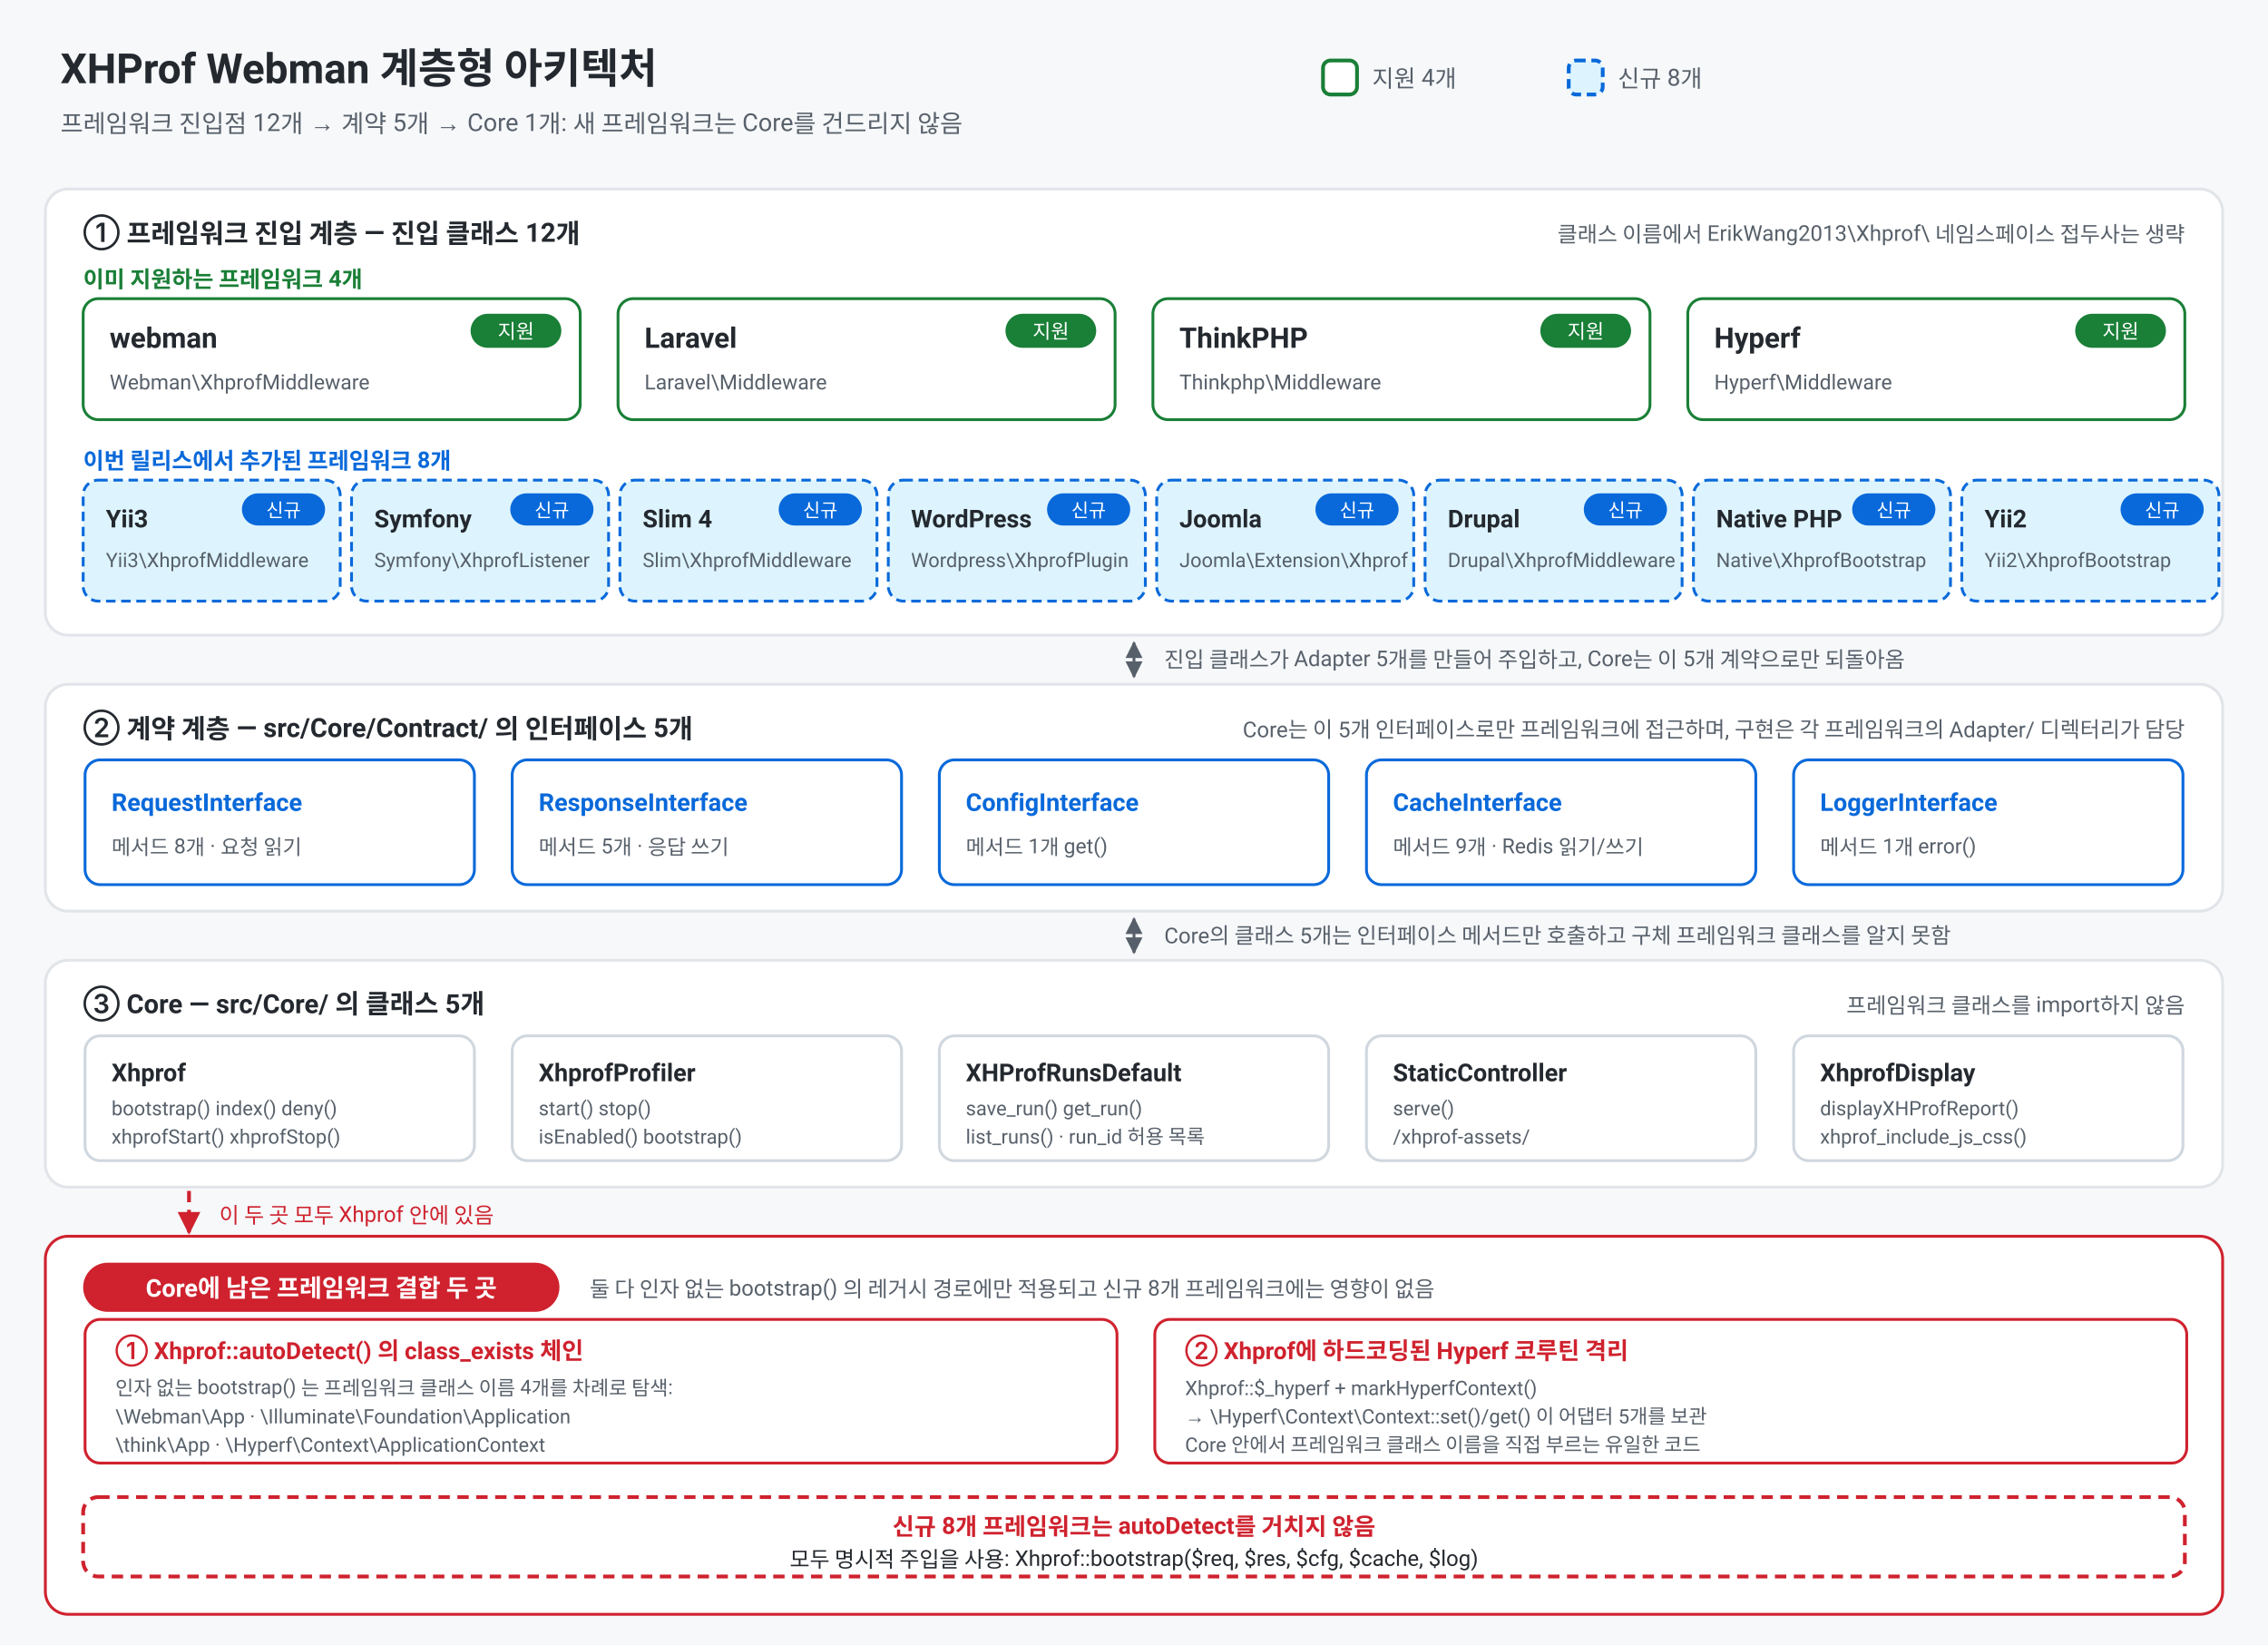
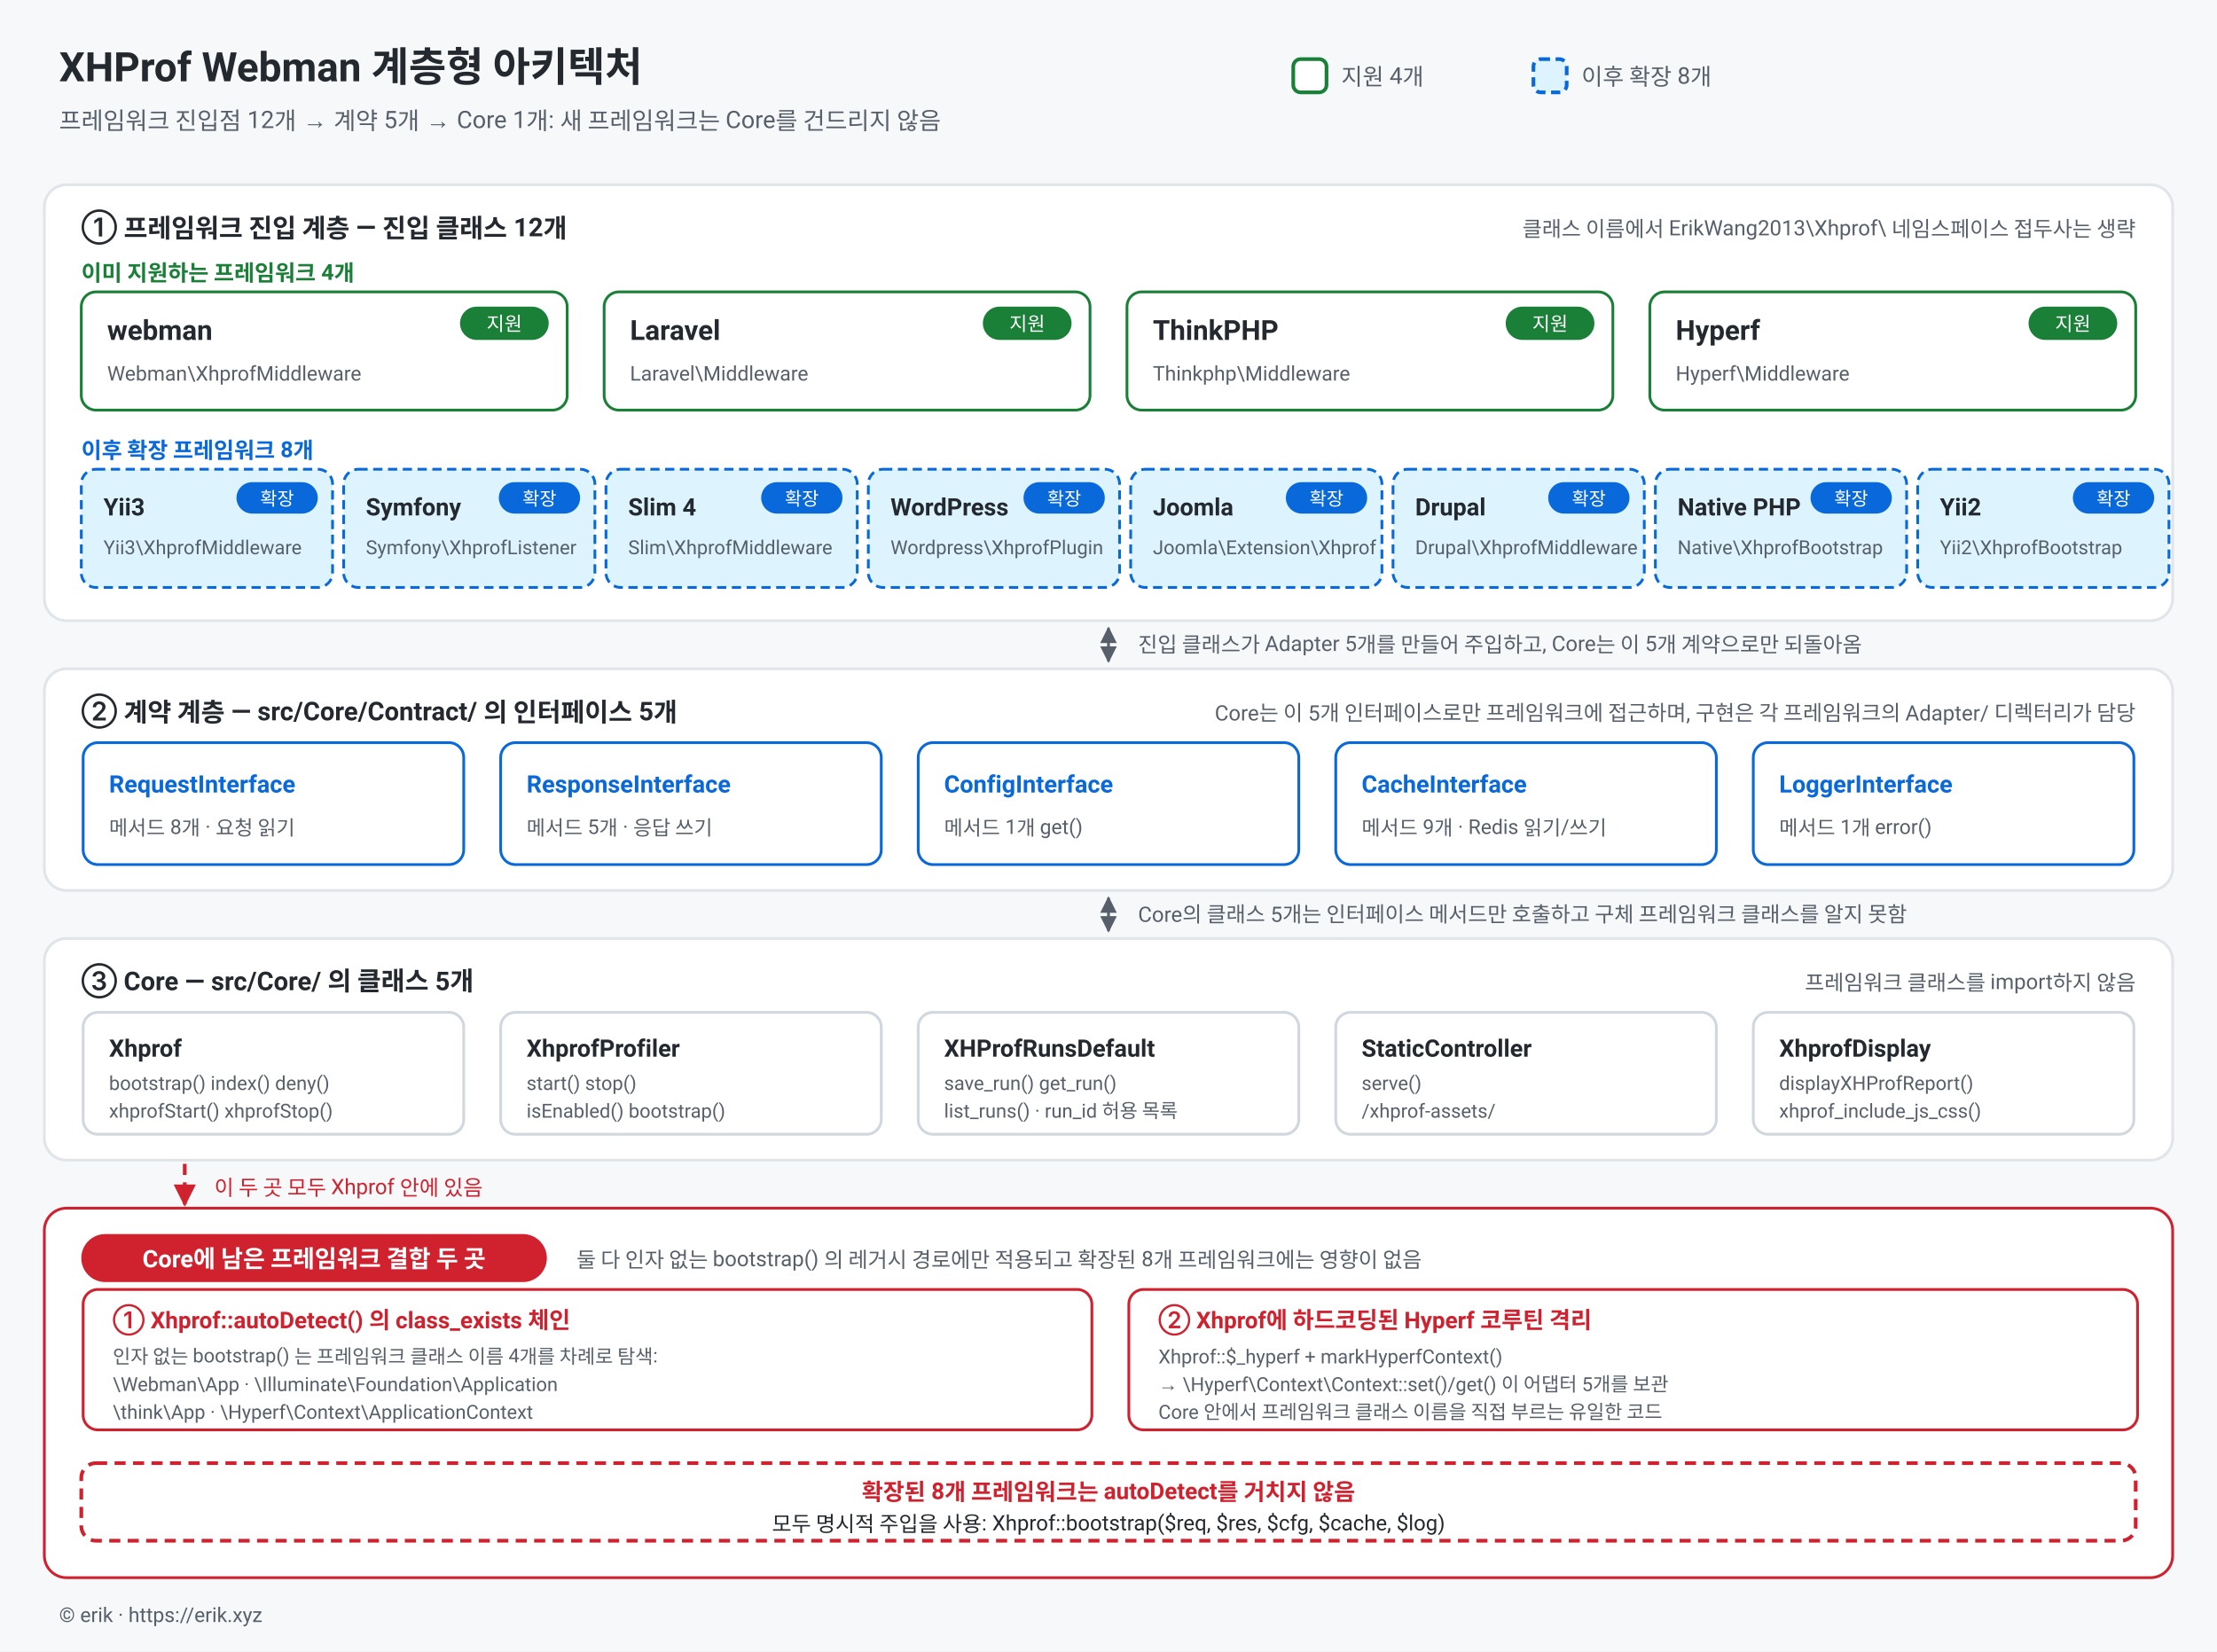
- <svg xmlns="http://www.w3.org/2000/svg" viewBox="0 0 1200 870" width="1200" height="870" role="img" font-family="-apple-system, BlinkMacSystemFont, &quot;Segoe UI&quot;, Roboto, &quot;Helvetica Neue&quot;, Arial, &quot;Noto Sans SC&quot;, &quot;PingFang SC&quot;, &quot;Microsoft YaHei&quot;, sans-serif">
+ <svg xmlns="http://www.w3.org/2000/svg" viewBox="0 0 1200 894" width="1200" height="894" role="img" font-family="-apple-system, BlinkMacSystemFont, &quot;Segoe UI&quot;, Roboto, &quot;Helvetica Neue&quot;, Arial, &quot;Noto Sans SC&quot;, &quot;PingFang SC&quot;, &quot;Microsoft YaHei&quot;, sans-serif">
  <defs>
    <marker id="arrow" viewBox="0 0 10 10" refX="9" refY="5" markerWidth="6" markerHeight="6" orient="auto-start-reverse">
      <path d="M0,0 L10,5 L0,10 z" fill="#57606a" />
    </marker>
    <marker id="arrow-red" viewBox="0 0 10 10" refX="9" refY="5" markerWidth="6" markerHeight="6" orient="auto-start-reverse">
      <path d="M0,0 L10,5 L0,10 z" fill="#cf222e" />
    </marker>
  </defs>
-   <rect x="0" y="0" width="1200" height="870" fill="#f6f8fa" />
+   <rect x="0" y="0" width="1200" height="894" fill="#f6f8fa" />
  <text x="32" y="44" font-size="22" font-weight="700" fill="#24292f">XHProf Webman 계층형 아키텍처</text>
  <text x="32" y="70" font-size="13" fill="#57606a">프레임워크 진입점 12개 → 계약 5개 → Core 1개: 새 프레임워크는 Core를 건드리지 않음</text>
  <rect x="700" y="32" width="18" height="18" rx="4" fill="#ffffff" stroke="#1a7f37" stroke-width="2" />
  <text x="726" y="46" font-size="12.5" fill="#57606a">지원 4개</text>
  <rect x="830" y="32" width="18" height="18" rx="4" fill="#ddf4ff" stroke="#0969da" stroke-width="2" stroke-dasharray="5 3" />
-   <text x="856" y="46" font-size="12.5" fill="#57606a">신규 8개</text>
+   <text x="856" y="46" font-size="12.5" fill="#57606a">이후 확장 8개</text>
  <rect x="24" y="100" width="1152" height="236" rx="12" fill="#ffffff" stroke="#e1e4e8" stroke-width="1.5" />
  <text x="44" y="128" font-size="14" font-weight="600" fill="#24292f">① 프레임워크 진입 계층 — 진입 클래스 12개</text>
  <text x="1156" y="128" font-size="11.5" fill="#57606a" text-anchor="end">클래스 이름에서 ErikWang2013\Xhprof\ 네임스페이스 접두사는 생략</text>
  <text x="44" y="152" font-size="12" font-weight="600" fill="#1a7f37">이미 지원하는 프레임워크 4개</text>
  <rect x="44" y="158" width="263" height="64" rx="8" fill="#ffffff" stroke="#1a7f37" stroke-width="1.5" />
  <text x="58" y="184" font-size="15" font-weight="600" fill="#24292f">webman</text>
  <text x="58" y="206" font-size="11" fill="#57606a">Webman\XhprofMiddleware</text>
  <rect x="249" y="166" width="48" height="18" rx="9" fill="#1a7f37" />
  <text x="273" y="179" font-size="10.5" fill="#ffffff" text-anchor="middle">지원</text>
  <rect x="327" y="158" width="263" height="64" rx="8" fill="#ffffff" stroke="#1a7f37" stroke-width="1.5" />
  <text x="341" y="184" font-size="15" font-weight="600" fill="#24292f">Laravel</text>
  <text x="341" y="206" font-size="11" fill="#57606a">Laravel\Middleware</text>
  <rect x="532" y="166" width="48" height="18" rx="9" fill="#1a7f37" />
  <text x="556" y="179" font-size="10.5" fill="#ffffff" text-anchor="middle">지원</text>
  <rect x="610" y="158" width="263" height="64" rx="8" fill="#ffffff" stroke="#1a7f37" stroke-width="1.5" />
  <text x="624" y="184" font-size="15" font-weight="600" fill="#24292f">ThinkPHP</text>
  <text x="624" y="206" font-size="11" fill="#57606a">Thinkphp\Middleware</text>
  <rect x="815" y="166" width="48" height="18" rx="9" fill="#1a7f37" />
  <text x="839" y="179" font-size="10.5" fill="#ffffff" text-anchor="middle">지원</text>
  <rect x="893" y="158" width="263" height="64" rx="8" fill="#ffffff" stroke="#1a7f37" stroke-width="1.5" />
  <text x="907" y="184" font-size="15" font-weight="600" fill="#24292f">Hyperf</text>
  <text x="907" y="206" font-size="11" fill="#57606a">Hyperf\Middleware</text>
  <rect x="1098" y="166" width="48" height="18" rx="9" fill="#1a7f37" />
  <text x="1122" y="179" font-size="10.5" fill="#ffffff" text-anchor="middle">지원</text>
-   <text x="44" y="248" font-size="12" font-weight="600" fill="#0969da">이번 릴리스에서 추가된 프레임워크 8개</text>
+   <text x="44" y="248" font-size="12" font-weight="600" fill="#0969da">이후 확장 프레임워크 8개</text>
  <rect x="44" y="254" width="136" height="64" rx="8" fill="#ddf4ff" stroke="#0969da" stroke-width="1.5" stroke-dasharray="5 3" />
  <text x="56" y="279" font-size="13" font-weight="600" fill="#24292f">Yii3</text>
  <text x="56" y="300" font-size="10.5" fill="#57606a">Yii3\XhprofMiddleware</text>
  <rect x="128" y="261" width="44" height="17" rx="8.5" fill="#0969da" />
-   <text x="150" y="273.5" font-size="10" fill="#ffffff" text-anchor="middle">신규</text>
+   <text x="150" y="273.5" font-size="10" fill="#ffffff" text-anchor="middle">확장</text>
  <rect x="186" y="254" width="136" height="64" rx="8" fill="#ddf4ff" stroke="#0969da" stroke-width="1.5" stroke-dasharray="5 3" />
  <text x="198" y="279" font-size="13" font-weight="600" fill="#24292f">Symfony</text>
  <text x="198" y="300" font-size="10.5" fill="#57606a">Symfony\XhprofListener</text>
  <rect x="270" y="261" width="44" height="17" rx="8.5" fill="#0969da" />
-   <text x="292" y="273.5" font-size="10" fill="#ffffff" text-anchor="middle">신규</text>
+   <text x="292" y="273.5" font-size="10" fill="#ffffff" text-anchor="middle">확장</text>
  <rect x="328" y="254" width="136" height="64" rx="8" fill="#ddf4ff" stroke="#0969da" stroke-width="1.5" stroke-dasharray="5 3" />
  <text x="340" y="279" font-size="13" font-weight="600" fill="#24292f">Slim 4</text>
  <text x="340" y="300" font-size="10.5" fill="#57606a">Slim\XhprofMiddleware</text>
  <rect x="412" y="261" width="44" height="17" rx="8.5" fill="#0969da" />
-   <text x="434" y="273.5" font-size="10" fill="#ffffff" text-anchor="middle">신규</text>
+   <text x="434" y="273.5" font-size="10" fill="#ffffff" text-anchor="middle">확장</text>
  <rect x="470" y="254" width="136" height="64" rx="8" fill="#ddf4ff" stroke="#0969da" stroke-width="1.5" stroke-dasharray="5 3" />
  <text x="482" y="279" font-size="13" font-weight="600" fill="#24292f">WordPress</text>
  <text x="482" y="300" font-size="10.5" fill="#57606a">Wordpress\XhprofPlugin</text>
  <rect x="554" y="261" width="44" height="17" rx="8.5" fill="#0969da" />
-   <text x="576" y="273.5" font-size="10" fill="#ffffff" text-anchor="middle">신규</text>
+   <text x="576" y="273.5" font-size="10" fill="#ffffff" text-anchor="middle">확장</text>
  <rect x="612" y="254" width="136" height="64" rx="8" fill="#ddf4ff" stroke="#0969da" stroke-width="1.5" stroke-dasharray="5 3" />
  <text x="624" y="279" font-size="13" font-weight="600" fill="#24292f">Joomla</text>
  <text x="624" y="300" font-size="10.5" fill="#57606a">Joomla\Extension\Xhprof</text>
  <rect x="696" y="261" width="44" height="17" rx="8.5" fill="#0969da" />
-   <text x="718" y="273.5" font-size="10" fill="#ffffff" text-anchor="middle">신규</text>
+   <text x="718" y="273.5" font-size="10" fill="#ffffff" text-anchor="middle">확장</text>
  <rect x="754" y="254" width="136" height="64" rx="8" fill="#ddf4ff" stroke="#0969da" stroke-width="1.5" stroke-dasharray="5 3" />
  <text x="766" y="279" font-size="13" font-weight="600" fill="#24292f">Drupal</text>
  <text x="766" y="300" font-size="10.5" fill="#57606a">Drupal\XhprofMiddleware</text>
  <rect x="838" y="261" width="44" height="17" rx="8.5" fill="#0969da" />
-   <text x="860" y="273.5" font-size="10" fill="#ffffff" text-anchor="middle">신규</text>
+   <text x="860" y="273.5" font-size="10" fill="#ffffff" text-anchor="middle">확장</text>
  <line x1="600" y1="340" x2="600" y2="358" stroke="#57606a" stroke-width="1.5" marker-start="url(#arrow)" marker-end="url(#arrow)" />
  <text x="616" y="353" font-size="11.5" fill="#57606a">진입 클래스가 Adapter 5개를 만들어 주입하고, Core는 이 5개 계약으로만 되돌아옴</text>
  <rect x="24" y="362" width="1152" height="120" rx="12" fill="#ffffff" stroke="#e1e4e8" stroke-width="1.5" />
  <text x="44" y="390" font-size="14" font-weight="600" fill="#24292f">② 계약 계층 — src/Core/Contract/ 의 인터페이스 5개</text>
  <text x="1156" y="390" font-size="11.5" fill="#57606a" text-anchor="end">Core는 이 5개 인터페이스로만 프레임워크에 접근하며, 구현은 각 프레임워크의 Adapter/ 디렉터리가 담당</text>
  <rect x="45" y="402" width="206" height="66" rx="8" fill="#ffffff" stroke="#0969da" stroke-width="1.5" />
  <text x="59" y="429" font-size="13" font-weight="600" fill="#0969da">RequestInterface</text>
  <text x="59" y="452" font-size="11" fill="#57606a">메서드 8개 · 요청 읽기</text>
  <rect x="271" y="402" width="206" height="66" rx="8" fill="#ffffff" stroke="#0969da" stroke-width="1.5" />
  <text x="285" y="429" font-size="13" font-weight="600" fill="#0969da">ResponseInterface</text>
  <text x="285" y="452" font-size="11" fill="#57606a">메서드 5개 · 응답 쓰기</text>
  <rect x="497" y="402" width="206" height="66" rx="8" fill="#ffffff" stroke="#0969da" stroke-width="1.5" />
  <text x="511" y="429" font-size="13" font-weight="600" fill="#0969da">ConfigInterface</text>
  <text x="511" y="452" font-size="11" fill="#57606a">메서드 1개 get()</text>
  <rect x="723" y="402" width="206" height="66" rx="8" fill="#ffffff" stroke="#0969da" stroke-width="1.5" />
  <text x="737" y="429" font-size="13" font-weight="600" fill="#0969da">CacheInterface</text>
  <text x="737" y="452" font-size="11" fill="#57606a">메서드 9개 · Redis 읽기/쓰기</text>
  <rect x="949" y="402" width="206" height="66" rx="8" fill="#ffffff" stroke="#0969da" stroke-width="1.5" />
  <text x="963" y="429" font-size="13" font-weight="600" fill="#0969da">LoggerInterface</text>
  <text x="963" y="452" font-size="11" fill="#57606a">메서드 1개 error()</text>
  <line x1="600" y1="486" x2="600" y2="504" stroke="#57606a" stroke-width="1.5" marker-start="url(#arrow)" marker-end="url(#arrow)" />
  <text x="616" y="499" font-size="11.5" fill="#57606a">Core의 클래스 5개는 인터페이스 메서드만 호출하고 구체 프레임워크 클래스를 알지 못함</text>
  <rect x="24" y="508" width="1152" height="120" rx="12" fill="#ffffff" stroke="#e1e4e8" stroke-width="1.5" />
  <text x="44" y="536" font-size="14" font-weight="600" fill="#24292f">③ Core — src/Core/ 의 클래스 5개</text>
  <text x="1156" y="536" font-size="11.5" fill="#57606a" text-anchor="end">프레임워크 클래스를 import하지 않음</text>
  <rect x="45" y="548" width="206" height="66" rx="8" fill="#ffffff" stroke="#d0d7de" stroke-width="1.5" />
  <text x="59" y="572" font-size="13" font-weight="600" fill="#24292f">Xhprof</text>
  <text x="59" y="590" font-size="10.5" fill="#57606a">bootstrap() index() deny()</text>
  <text x="59" y="605" font-size="10.5" fill="#57606a">xhprofStart() xhprofStop()</text>
  <rect x="271" y="548" width="206" height="66" rx="8" fill="#ffffff" stroke="#d0d7de" stroke-width="1.5" />
  <text x="285" y="572" font-size="13" font-weight="600" fill="#24292f">XhprofProfiler</text>
  <text x="285" y="590" font-size="10.5" fill="#57606a">start() stop()</text>
  <text x="285" y="605" font-size="10.5" fill="#57606a">isEnabled() bootstrap()</text>
  <rect x="497" y="548" width="206" height="66" rx="8" fill="#ffffff" stroke="#d0d7de" stroke-width="1.5" />
  <text x="511" y="572" font-size="13" font-weight="600" fill="#24292f">XHProfRunsDefault</text>
  <text x="511" y="590" font-size="10.5" fill="#57606a">save_run() get_run()</text>
  <text x="511" y="605" font-size="10.5" fill="#57606a">list_runs() · run_id 허용 목록</text>
  <rect x="723" y="548" width="206" height="66" rx="8" fill="#ffffff" stroke="#d0d7de" stroke-width="1.5" />
  <text x="737" y="572" font-size="13" font-weight="600" fill="#24292f">StaticController</text>
  <text x="737" y="590" font-size="10.5" fill="#57606a">serve()</text>
  <text x="737" y="605" font-size="10.5" fill="#57606a">/xhprof-assets/</text>
  <rect x="949" y="548" width="206" height="66" rx="8" fill="#ffffff" stroke="#d0d7de" stroke-width="1.5" />
  <text x="963" y="572" font-size="13" font-weight="600" fill="#24292f">XhprofDisplay</text>
  <text x="963" y="590" font-size="10.5" fill="#57606a">displayXHProfReport()</text>
  <text x="963" y="605" font-size="10.5" fill="#57606a">xhprof_include_js_css()</text>
  <line x1="100" y1="630" x2="100" y2="652" stroke="#cf222e" stroke-width="2" stroke-dasharray="6 4" marker-end="url(#arrow-red)" />
  <text x="116" y="647" font-size="11.5" fill="#cf222e">이 두 곳 모두 Xhprof 안에 있음</text>
  <rect x="24" y="654" width="1152" height="200" rx="12" fill="#ffffff" stroke="#cf222e" stroke-width="1.5" />
  <rect x="44" y="668" width="252" height="26" rx="13" fill="#cf222e" />
  <text x="170" y="686" font-size="13" font-weight="600" fill="#ffffff" text-anchor="middle">Core에 남은 프레임워크 결합 두 곳</text>
-   <text x="312" y="686" font-size="11.5" fill="#57606a">둘 다 인자 없는 bootstrap() 의 레거시 경로에만 적용되고 신규 8개 프레임워크에는 영향이 없음</text>
+   <text x="312" y="686" font-size="11.5" fill="#57606a">둘 다 인자 없는 bootstrap() 의 레거시 경로에만 적용되고 확장된 8개 프레임워크에는 영향이 없음</text>
  <rect x="45" y="698" width="546" height="76" rx="8" fill="#ffffff" stroke="#cf222e" stroke-width="1.5" />
  <text x="61" y="719" font-size="12.5" font-weight="600" fill="#cf222e">① Xhprof::autoDetect() 의 class_exists 체인</text>
  <text x="61" y="738" font-size="10.5" fill="#57606a">인자 없는 bootstrap() 는 프레임워크 클래스 이름 4개를 차례로 탐색:</text>
  <text x="61" y="753" font-size="10.5" fill="#57606a">\Webman\App · \Illuminate\Foundation\Application</text>
  <text x="61" y="768" font-size="10.5" fill="#57606a">\think\App · \Hyperf\Context\ApplicationContext</text>
  <rect x="611" y="698" width="546" height="76" rx="8" fill="#ffffff" stroke="#cf222e" stroke-width="1.5" />
  <text x="627" y="719" font-size="12.5" font-weight="600" fill="#cf222e">② Xhprof에 하드코딩된 Hyperf 코루틴 격리</text>
  <text x="627" y="738" font-size="10.5" fill="#57606a">Xhprof::$_hyperf + markHyperfContext()</text>
  <text x="627" y="753" font-size="10.5" fill="#57606a">→ \Hyperf\Context\Context::set()/get() 이 어댑터 5개를 보관</text>
  <text x="627" y="768" font-size="10.5" fill="#57606a">Core 안에서 프레임워크 클래스 이름을 직접 부르는 유일한 코드</text>
  <rect x="44" y="792" width="1112" height="42" rx="8" fill="#ffffff" stroke="#cf222e" stroke-width="2" stroke-dasharray="6 4" />
-   <text x="600" y="812" font-size="12.5" font-weight="600" fill="#cf222e" text-anchor="middle">신규 8개 프레임워크는 autoDetect를 거치지 않음</text>
+   <text x="600" y="812" font-size="12.5" font-weight="600" fill="#cf222e" text-anchor="middle">확장된 8개 프레임워크는 autoDetect를 거치지 않음</text>
  <text x="600" y="829" font-size="11.5" fill="#24292f" text-anchor="middle">모두 명시적 주입을 사용: Xhprof::bootstrap($req, $res, $cfg, $cache, $log)</text>
  <rect x="896" y="254" width="136" height="64" rx="8" fill="#ddf4ff" stroke="#0969da" stroke-width="1.5" stroke-dasharray="5 3" />
  <text x="908" y="279" font-size="13" font-weight="600" fill="#24292f">Native PHP</text>
  <text x="908" y="300" font-size="10.5" fill="#57606a">Native\XhprofBootstrap</text>
  <rect x="980" y="261" width="44" height="17" rx="8.5" fill="#0969da" />
-   <text x="1002" y="273.5" font-size="10" fill="#ffffff" text-anchor="middle">신규</text>
+   <text x="1002" y="273.5" font-size="10" fill="#ffffff" text-anchor="middle">확장</text>
  <rect x="1038" y="254" width="136" height="64" rx="8" fill="#ddf4ff" stroke="#0969da" stroke-width="1.5" stroke-dasharray="5 3" />
  <text x="1050" y="279" font-size="13" font-weight="600" fill="#24292f">Yii2</text>
  <text x="1050" y="300" font-size="10.5" fill="#57606a">Yii2\XhprofBootstrap</text>
  <rect x="1122" y="261" width="44" height="17" rx="8.5" fill="#0969da" />
-   <text x="1144" y="273.5" font-size="10" fill="#ffffff" text-anchor="middle">신규</text>
+   <text x="1144" y="273.5" font-size="10" fill="#ffffff" text-anchor="middle">확장</text>
+   <text x="32" y="878" font-size="11" fill="#57606a">© erik · https://erik.xyz</text>
</svg>
